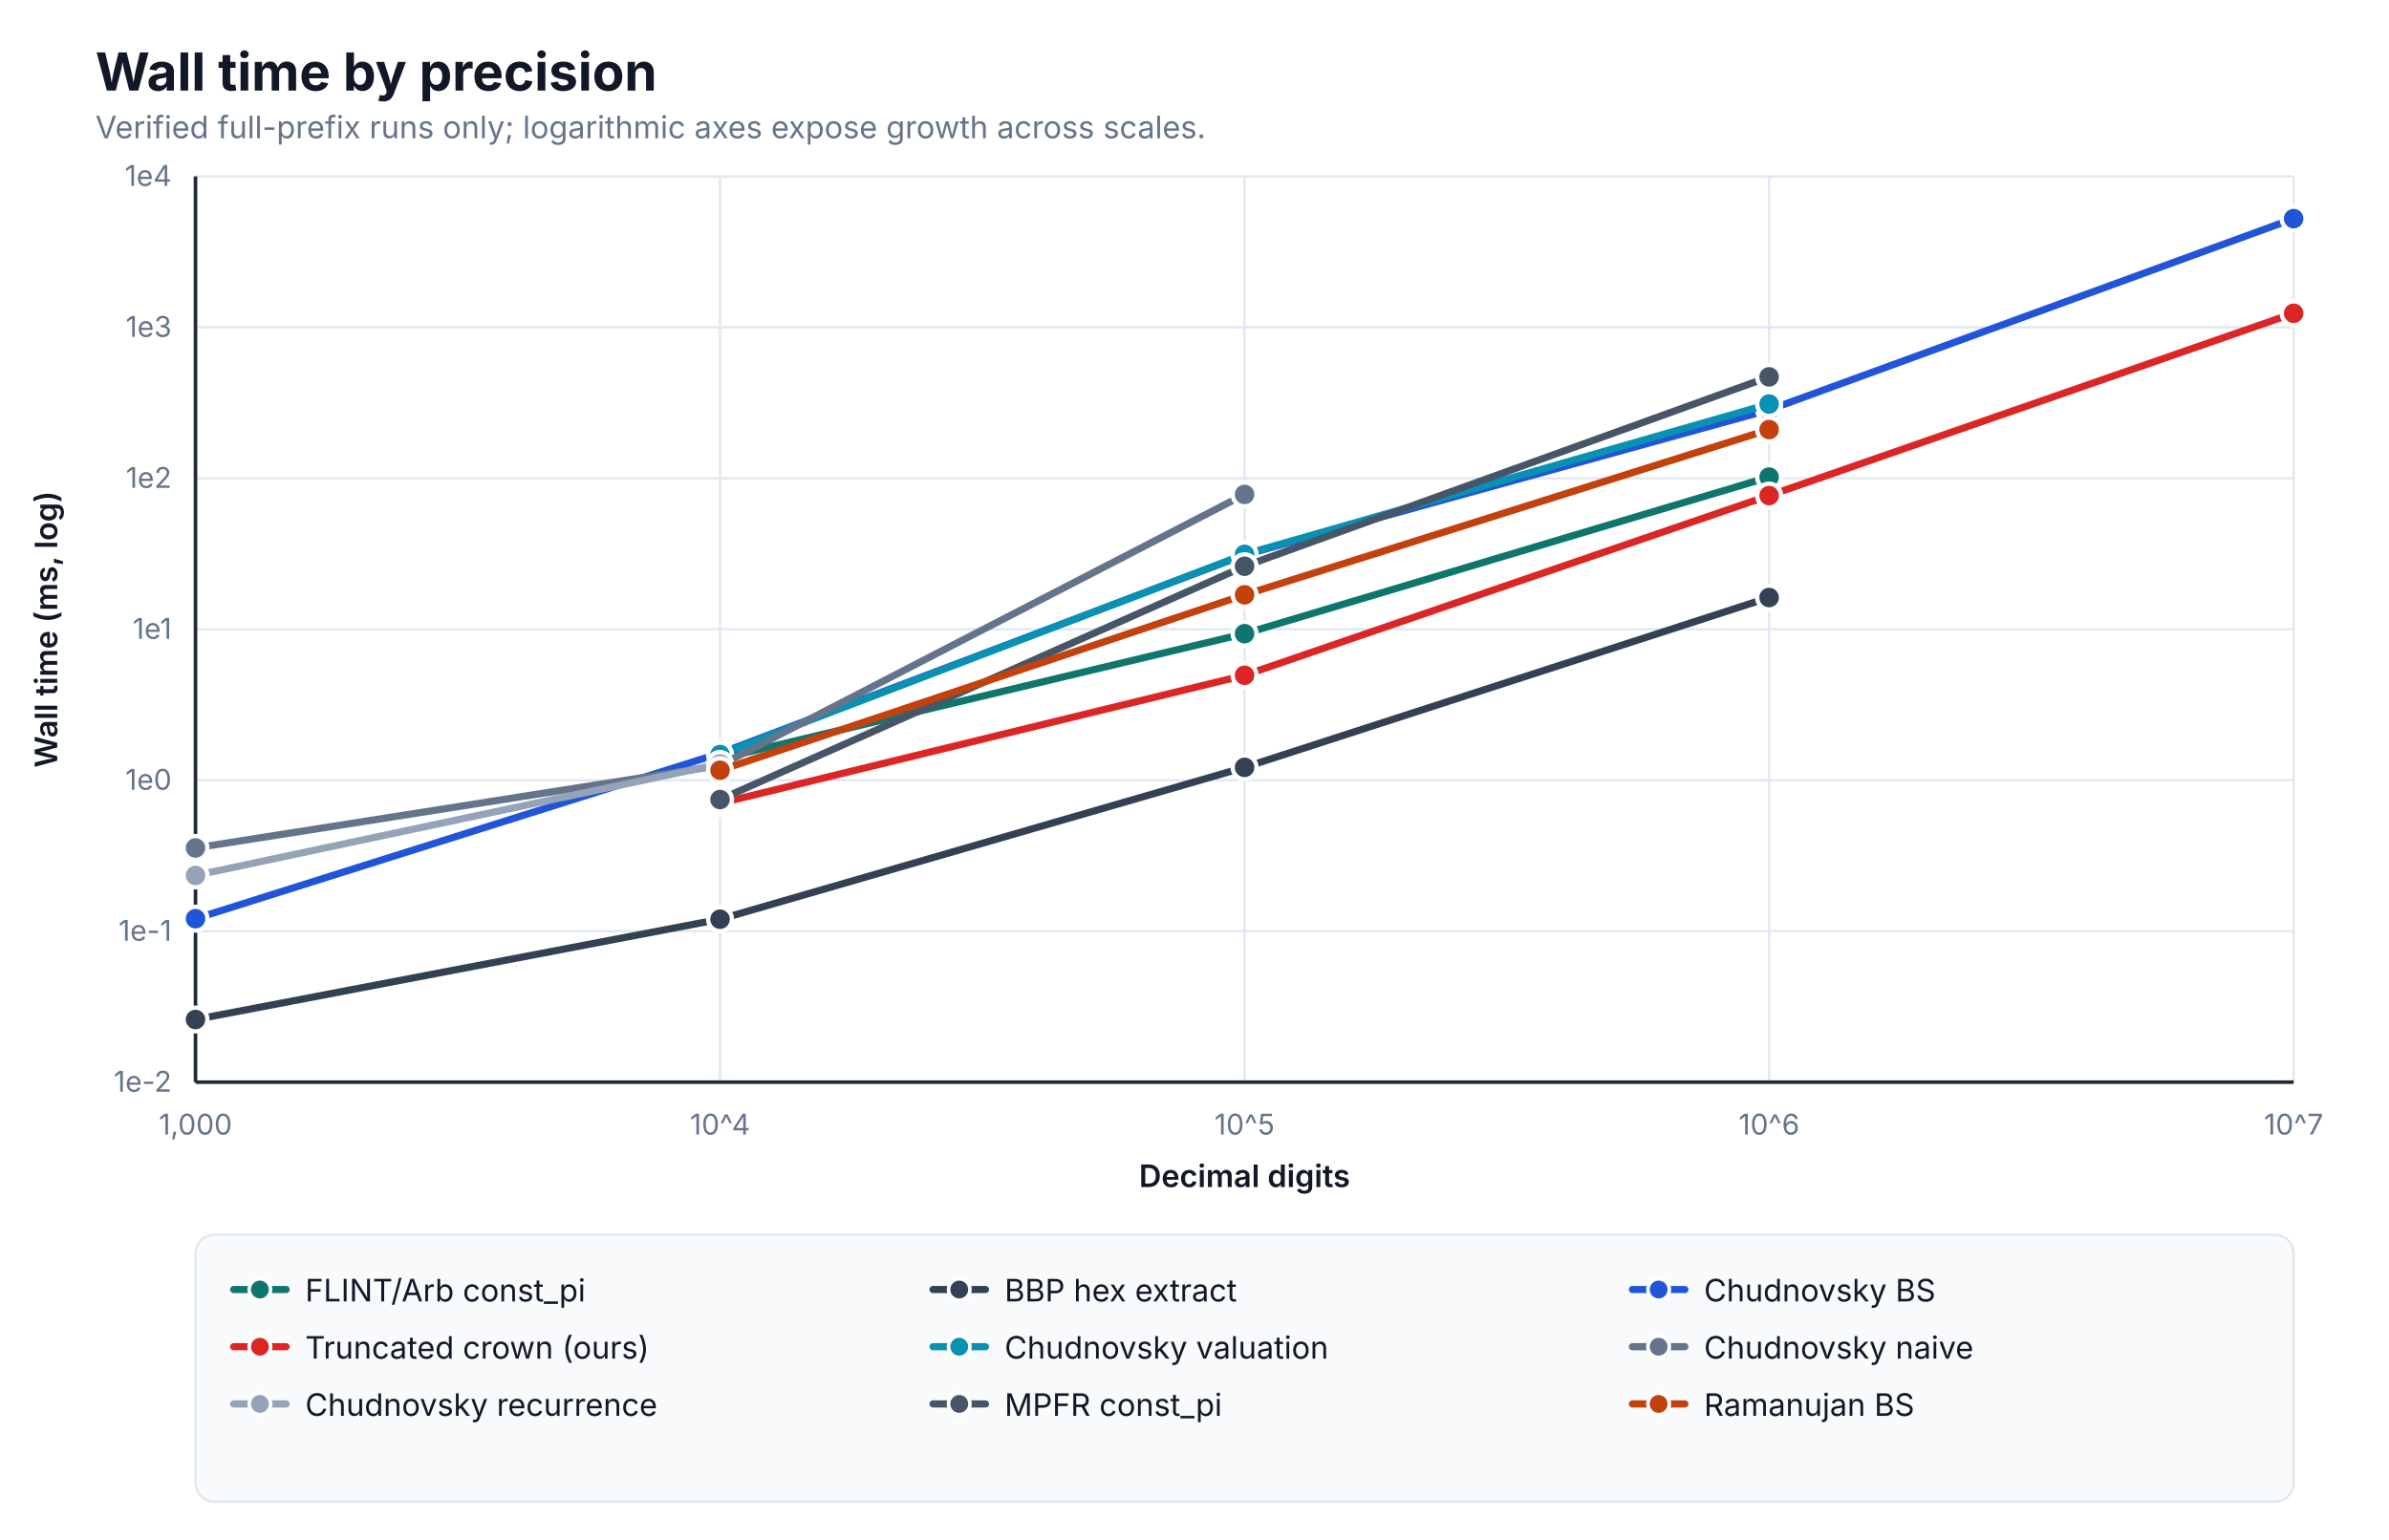
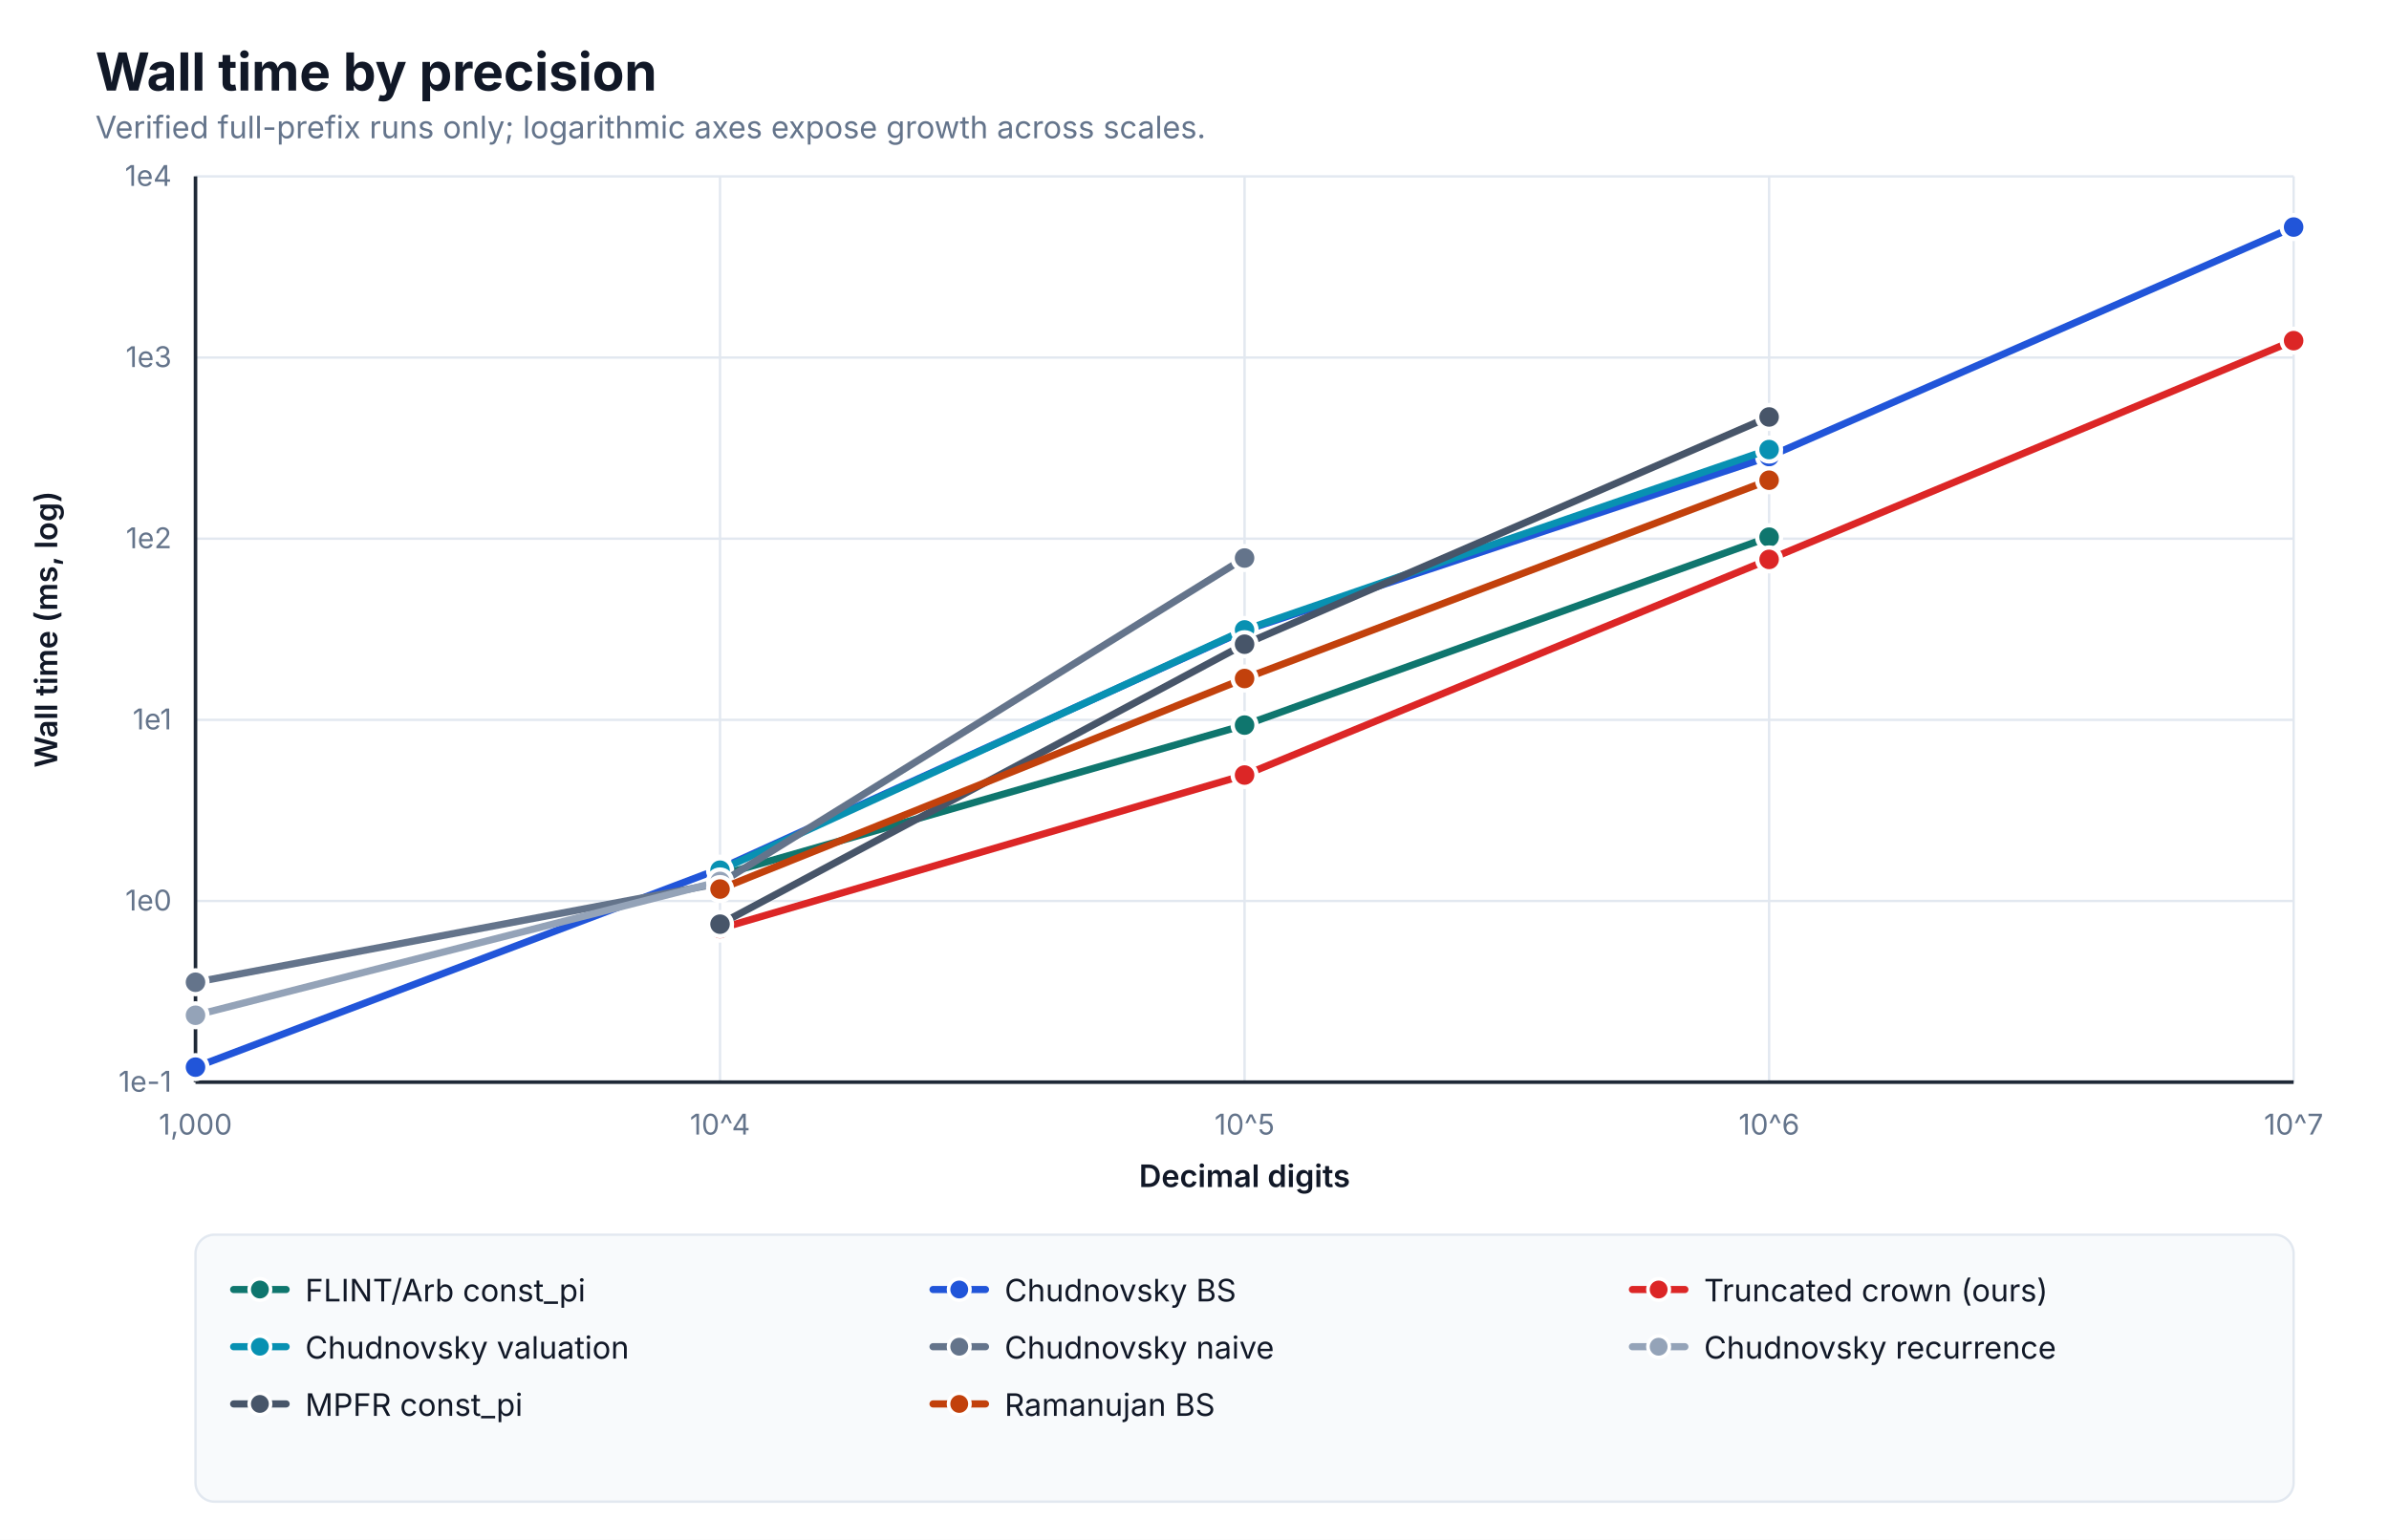
<svg xmlns="http://www.w3.org/2000/svg" viewBox="0 0 1002 646" role="img" aria-labelledby="title desc">
  <style>text{font-family:-apple-system,BlinkMacSystemFont,'Segoe UI',sans-serif}.title{font-size:22px;font-weight:700;fill:#111827}.subtitle{font-size:13px;fill:#64748b}.axis{stroke:#1f2937;stroke-width:1.5}.grid{stroke:#e2e8f0;stroke-width:1}.tick{font-size:12px;fill:#64748b}.label{font-size:13px;font-weight:600;fill:#111827}.legend{font-size:13px;fill:#111827}.legend-box{fill:#f8fafc;stroke:#e2e8f0;stroke-width:1}.refline{stroke:#94a3b8;stroke-width:1.5;stroke-dasharray:6 4}</style>
  <rect width="1002" height="646" fill="#fff" />
  <text class="title" x="40" y="38">Wall time by precision</text>
  <text class="subtitle" x="40" y="58">Verified full-prefix runs only; logarithmic axes expose growth across scales.</text>
  <line class="grid" x1="82" y1="74" x2="82" y2="454" />
  <text class="tick" x="82" y="476" text-anchor="middle">1,000</text>
  <line class="grid" x1="302" y1="74" x2="302" y2="454" />
  <text class="tick" x="302" y="476" text-anchor="middle">10^4</text>
  <line class="grid" x1="522" y1="74" x2="522" y2="454" />
  <text class="tick" x="522" y="476" text-anchor="middle">10^5</text>
  <line class="grid" x1="742" y1="74" x2="742" y2="454" />
  <text class="tick" x="742" y="476" text-anchor="middle">10^6</text>
  <line class="grid" x1="962" y1="74" x2="962" y2="454" />
  <text class="tick" x="962" y="476" text-anchor="middle">10^7</text>
  <line class="grid" x1="82" y1="454" x2="962" y2="454" />
-   <text class="tick" x="72" y="458" text-anchor="end">1e-2</text>
-   <line class="grid" x1="82" y1="390.67" x2="962" y2="390.67" />
-   <text class="tick" x="72" y="394.67" text-anchor="end">1e-1</text>
-   <line class="grid" x1="82" y1="327.33" x2="962" y2="327.33" />
-   <text class="tick" x="72" y="331.33" text-anchor="end">1e0</text>
-   <line class="grid" x1="82" y1="264" x2="962" y2="264" />
-   <text class="tick" x="72" y="268" text-anchor="end">1e1</text>
-   <line class="grid" x1="82" y1="200.67" x2="962" y2="200.67" />
-   <text class="tick" x="72" y="204.67" text-anchor="end">1e2</text>
-   <line class="grid" x1="82" y1="137.33" x2="962" y2="137.33" />
-   <text class="tick" x="72" y="141.33" text-anchor="end">1e3</text>
+   <text class="tick" x="72" y="458" text-anchor="end">1e-1</text>
+   <line class="grid" x1="82" y1="378" x2="962" y2="378" />
+   <text class="tick" x="72" y="382" text-anchor="end">1e0</text>
+   <line class="grid" x1="82" y1="302" x2="962" y2="302" />
+   <text class="tick" x="72" y="306" text-anchor="end">1e1</text>
+   <line class="grid" x1="82" y1="226" x2="962" y2="226" />
+   <text class="tick" x="72" y="230" text-anchor="end">1e2</text>
+   <line class="grid" x1="82" y1="150" x2="962" y2="150" />
+   <text class="tick" x="72" y="154" text-anchor="end">1e3</text>
  <line class="grid" x1="82" y1="74" x2="962" y2="74" />
  <text class="tick" x="72" y="78" text-anchor="end">1e4</text>
  <line class="axis" x1="82" y1="454" x2="962" y2="454" />
  <line class="axis" x1="82" y1="74" x2="82" y2="454" />
  <text class="label" x="522" y="498" text-anchor="middle">Decimal digits</text>
  <text class="label" transform="translate(24 264) rotate(-90)" text-anchor="middle">Wall time (ms, log)</text>
-   <path d="M302 318.32 L522 265.85 L742 200.14" fill="none" stroke="#0f766e" stroke-width="3" stroke-linejoin="round" stroke-linecap="round" />
-   <circle cx="302" cy="318.32" r="5" fill="#0f766e" stroke="#fff" stroke-width="1.8" />
-   <circle cx="522" cy="265.85" r="5" fill="#0f766e" stroke="#fff" stroke-width="1.8" />
-   <circle cx="742" cy="200.14" r="5" fill="#0f766e" stroke="#fff" stroke-width="1.8" />
-   <path d="M82 427.72 L302 385.65 L522 321.93 L742 250.68" fill="none" stroke="#334155" stroke-width="3" stroke-linejoin="round" stroke-linecap="round" />
-   <circle cx="82" cy="427.72" r="5" fill="#334155" stroke="#fff" stroke-width="1.8" />
-   <circle cx="302" cy="385.65" r="5" fill="#334155" stroke="#fff" stroke-width="1.8" />
-   <circle cx="522" cy="321.93" r="5" fill="#334155" stroke="#fff" stroke-width="1.8" />
-   <circle cx="742" cy="250.68" r="5" fill="#334155" stroke="#fff" stroke-width="1.8" />
-   <path d="M82 385.42 L302 316.03 L522 232.78 L742 171.95 L962 91.72" fill="none" stroke="#2155d9" stroke-width="3" stroke-linejoin="round" stroke-linecap="round" />
-   <circle cx="82" cy="385.42" r="5" fill="#2155d9" stroke="#fff" stroke-width="1.8" />
-   <circle cx="302" cy="316.03" r="5" fill="#2155d9" stroke="#fff" stroke-width="1.8" />
-   <circle cx="522" cy="232.78" r="5" fill="#2155d9" stroke="#fff" stroke-width="1.8" />
-   <circle cx="742" cy="171.95" r="5" fill="#2155d9" stroke="#fff" stroke-width="1.8" />
-   <circle cx="962" cy="91.72" r="5" fill="#2155d9" stroke="#fff" stroke-width="1.8" />
-   <path d="M302 336.99 L522 283.3 L742 207.91 L962 131.43" fill="none" stroke="#dc2626" stroke-width="3" stroke-linejoin="round" stroke-linecap="round" />
-   <circle cx="302" cy="336.99" r="5" fill="#dc2626" stroke="#fff" stroke-width="1.8" />
-   <circle cx="522" cy="283.3" r="5" fill="#dc2626" stroke="#fff" stroke-width="1.8" />
-   <circle cx="742" cy="207.91" r="5" fill="#dc2626" stroke="#fff" stroke-width="1.8" />
-   <circle cx="962" cy="131.43" r="5" fill="#dc2626" stroke="#fff" stroke-width="1.8" />
-   <path d="M302 316.57 L522 232.57 L742 169.51" fill="none" stroke="#0891b2" stroke-width="3" stroke-linejoin="round" stroke-linecap="round" />
-   <circle cx="302" cy="316.57" r="5" fill="#0891b2" stroke="#fff" stroke-width="1.8" />
-   <circle cx="522" cy="232.57" r="5" fill="#0891b2" stroke="#fff" stroke-width="1.8" />
-   <circle cx="742" cy="169.51" r="5" fill="#0891b2" stroke="#fff" stroke-width="1.8" />
-   <path d="M82 355.74 L302 321.11 L522 207.43" fill="none" stroke="#64748b" stroke-width="3" stroke-linejoin="round" stroke-linecap="round" />
-   <circle cx="82" cy="355.74" r="5" fill="#64748b" stroke="#fff" stroke-width="1.8" />
-   <circle cx="302" cy="321.11" r="5" fill="#64748b" stroke="#fff" stroke-width="1.8" />
-   <circle cx="522" cy="207.43" r="5" fill="#64748b" stroke="#fff" stroke-width="1.8" />
-   <path d="M82 367.28 L302 320.5" fill="none" stroke="#94a3b8" stroke-width="3" stroke-linejoin="round" stroke-linecap="round" />
-   <circle cx="82" cy="367.28" r="5" fill="#94a3b8" stroke="#fff" stroke-width="1.8" />
-   <circle cx="302" cy="320.5" r="5" fill="#94a3b8" stroke="#fff" stroke-width="1.8" />
-   <path d="M302 335.43 L522 237.56 L742 158.11" fill="none" stroke="#475569" stroke-width="3" stroke-linejoin="round" stroke-linecap="round" />
-   <circle cx="302" cy="335.43" r="5" fill="#475569" stroke="#fff" stroke-width="1.8" />
-   <circle cx="522" cy="237.56" r="5" fill="#475569" stroke="#fff" stroke-width="1.8" />
-   <circle cx="742" cy="158.11" r="5" fill="#475569" stroke="#fff" stroke-width="1.8" />
-   <path d="M302 323.16 L522 249.55 L742 180.22" fill="none" stroke="#c2410c" stroke-width="3" stroke-linejoin="round" stroke-linecap="round" />
-   <circle cx="302" cy="323.16" r="5" fill="#c2410c" stroke="#fff" stroke-width="1.8" />
-   <circle cx="522" cy="249.55" r="5" fill="#c2410c" stroke="#fff" stroke-width="1.8" />
-   <circle cx="742" cy="180.22" r="5" fill="#c2410c" stroke="#fff" stroke-width="1.8" />
+   <path d="M302 367.18 L522 304.21 L742 225.36" fill="none" stroke="#0f766e" stroke-width="3" stroke-linejoin="round" stroke-linecap="round" />
+   <circle cx="302" cy="367.18" r="5" fill="#0f766e" stroke="#fff" stroke-width="1.8" />
+   <circle cx="522" cy="304.21" r="5" fill="#0f766e" stroke="#fff" stroke-width="1.8" />
+   <circle cx="742" cy="225.36" r="5" fill="#0f766e" stroke="#fff" stroke-width="1.8" />
+   <path d="M82 447.71 L302 364.44 L522 264.54 L742 191.54 L962 95.26" fill="none" stroke="#2155d9" stroke-width="3" stroke-linejoin="round" stroke-linecap="round" />
+   <circle cx="82" cy="447.71" r="5" fill="#2155d9" stroke="#fff" stroke-width="1.8" />
+   <circle cx="302" cy="364.44" r="5" fill="#2155d9" stroke="#fff" stroke-width="1.8" />
+   <circle cx="522" cy="264.54" r="5" fill="#2155d9" stroke="#fff" stroke-width="1.8" />
+   <circle cx="742" cy="191.54" r="5" fill="#2155d9" stroke="#fff" stroke-width="1.8" />
+   <circle cx="962" cy="95.26" r="5" fill="#2155d9" stroke="#fff" stroke-width="1.8" />
+   <path d="M302 389.58 L522 325.16 L742 234.69 L962 142.92" fill="none" stroke="#dc2626" stroke-width="3" stroke-linejoin="round" stroke-linecap="round" />
+   <circle cx="302" cy="389.58" r="5" fill="#dc2626" stroke="#fff" stroke-width="1.8" />
+   <circle cx="522" cy="325.16" r="5" fill="#dc2626" stroke="#fff" stroke-width="1.8" />
+   <circle cx="742" cy="234.69" r="5" fill="#dc2626" stroke="#fff" stroke-width="1.8" />
+   <circle cx="962" cy="142.92" r="5" fill="#dc2626" stroke="#fff" stroke-width="1.8" />
+   <path d="M302 365.08 L522 264.28 L742 188.61" fill="none" stroke="#0891b2" stroke-width="3" stroke-linejoin="round" stroke-linecap="round" />
+   <circle cx="302" cy="365.08" r="5" fill="#0891b2" stroke="#fff" stroke-width="1.8" />
+   <circle cx="522" cy="264.28" r="5" fill="#0891b2" stroke="#fff" stroke-width="1.8" />
+   <circle cx="742" cy="188.61" r="5" fill="#0891b2" stroke="#fff" stroke-width="1.8" />
+   <path d="M82 412.09 L302 370.53 L522 234.12" fill="none" stroke="#64748b" stroke-width="3" stroke-linejoin="round" stroke-linecap="round" />
+   <circle cx="82" cy="412.09" r="5" fill="#64748b" stroke="#fff" stroke-width="1.8" />
+   <circle cx="302" cy="370.53" r="5" fill="#64748b" stroke="#fff" stroke-width="1.8" />
+   <circle cx="522" cy="234.12" r="5" fill="#64748b" stroke="#fff" stroke-width="1.8" />
+   <path d="M82 425.94 L302 369.8" fill="none" stroke="#94a3b8" stroke-width="3" stroke-linejoin="round" stroke-linecap="round" />
+   <circle cx="82" cy="425.94" r="5" fill="#94a3b8" stroke="#fff" stroke-width="1.8" />
+   <circle cx="302" cy="369.8" r="5" fill="#94a3b8" stroke="#fff" stroke-width="1.8" />
+   <path d="M302 387.72 L522 270.27 L742 174.93" fill="none" stroke="#475569" stroke-width="3" stroke-linejoin="round" stroke-linecap="round" />
+   <circle cx="302" cy="387.72" r="5" fill="#475569" stroke="#fff" stroke-width="1.8" />
+   <circle cx="522" cy="270.27" r="5" fill="#475569" stroke="#fff" stroke-width="1.8" />
+   <circle cx="742" cy="174.93" r="5" fill="#475569" stroke="#fff" stroke-width="1.8" />
+   <path d="M302 372.99 L522 284.66 L742 201.47" fill="none" stroke="#c2410c" stroke-width="3" stroke-linejoin="round" stroke-linecap="round" />
+   <circle cx="302" cy="372.99" r="5" fill="#c2410c" stroke="#fff" stroke-width="1.8" />
+   <circle cx="522" cy="284.66" r="5" fill="#c2410c" stroke="#fff" stroke-width="1.8" />
+   <circle cx="742" cy="201.47" r="5" fill="#c2410c" stroke="#fff" stroke-width="1.8" />
  <rect class="legend-box" x="82" y="518" width="880" height="112" rx="8" />
  <line x1="98" y1="541" x2="120" y2="541" stroke="#0f766e" stroke-width="3" stroke-linecap="round" />
  <circle cx="109" cy="541" r="4.5" fill="#0f766e" stroke="#fff" stroke-width="1.5" />
  <text class="legend" x="128" y="546">FLINT/Arb const_pi</text>
-   <line x1="391.33" y1="541" x2="413.33" y2="541" stroke="#334155" stroke-width="3" stroke-linecap="round" />
-   <circle cx="402.33" cy="541" r="4.5" fill="#334155" stroke="#fff" stroke-width="1.5" />
-   <text class="legend" x="421.33" y="546">BBP hex extract</text>
-   <line x1="684.67" y1="541" x2="706.67" y2="541" stroke="#2155d9" stroke-width="3" stroke-linecap="round" />
-   <circle cx="695.67" cy="541" r="4.5" fill="#2155d9" stroke="#fff" stroke-width="1.5" />
-   <text class="legend" x="714.67" y="546">Chudnovsky BS</text>
-   <line x1="98" y1="565" x2="120" y2="565" stroke="#dc2626" stroke-width="3" stroke-linecap="round" />
-   <circle cx="109" cy="565" r="4.5" fill="#dc2626" stroke="#fff" stroke-width="1.5" />
-   <text class="legend" x="128" y="570">Truncated crown (ours)</text>
-   <line x1="391.33" y1="565" x2="413.33" y2="565" stroke="#0891b2" stroke-width="3" stroke-linecap="round" />
-   <circle cx="402.33" cy="565" r="4.5" fill="#0891b2" stroke="#fff" stroke-width="1.5" />
-   <text class="legend" x="421.33" y="570">Chudnovsky valuation</text>
-   <line x1="684.67" y1="565" x2="706.67" y2="565" stroke="#64748b" stroke-width="3" stroke-linecap="round" />
-   <circle cx="695.67" cy="565" r="4.5" fill="#64748b" stroke="#fff" stroke-width="1.5" />
-   <text class="legend" x="714.67" y="570">Chudnovsky naive</text>
-   <line x1="98" y1="589" x2="120" y2="589" stroke="#94a3b8" stroke-width="3" stroke-linecap="round" />
-   <circle cx="109" cy="589" r="4.5" fill="#94a3b8" stroke="#fff" stroke-width="1.5" />
-   <text class="legend" x="128" y="594">Chudnovsky recurrence</text>
-   <line x1="391.33" y1="589" x2="413.33" y2="589" stroke="#475569" stroke-width="3" stroke-linecap="round" />
-   <circle cx="402.33" cy="589" r="4.5" fill="#475569" stroke="#fff" stroke-width="1.5" />
-   <text class="legend" x="421.33" y="594">MPFR const_pi</text>
-   <line x1="684.67" y1="589" x2="706.67" y2="589" stroke="#c2410c" stroke-width="3" stroke-linecap="round" />
-   <circle cx="695.67" cy="589" r="4.5" fill="#c2410c" stroke="#fff" stroke-width="1.5" />
-   <text class="legend" x="714.67" y="594">Ramanujan BS</text>
+   <line x1="391.33" y1="541" x2="413.33" y2="541" stroke="#2155d9" stroke-width="3" stroke-linecap="round" />
+   <circle cx="402.33" cy="541" r="4.5" fill="#2155d9" stroke="#fff" stroke-width="1.5" />
+   <text class="legend" x="421.33" y="546">Chudnovsky BS</text>
+   <line x1="684.67" y1="541" x2="706.67" y2="541" stroke="#dc2626" stroke-width="3" stroke-linecap="round" />
+   <circle cx="695.67" cy="541" r="4.5" fill="#dc2626" stroke="#fff" stroke-width="1.5" />
+   <text class="legend" x="714.67" y="546">Truncated crown (ours)</text>
+   <line x1="98" y1="565" x2="120" y2="565" stroke="#0891b2" stroke-width="3" stroke-linecap="round" />
+   <circle cx="109" cy="565" r="4.5" fill="#0891b2" stroke="#fff" stroke-width="1.5" />
+   <text class="legend" x="128" y="570">Chudnovsky valuation</text>
+   <line x1="391.33" y1="565" x2="413.33" y2="565" stroke="#64748b" stroke-width="3" stroke-linecap="round" />
+   <circle cx="402.33" cy="565" r="4.5" fill="#64748b" stroke="#fff" stroke-width="1.5" />
+   <text class="legend" x="421.33" y="570">Chudnovsky naive</text>
+   <line x1="684.67" y1="565" x2="706.67" y2="565" stroke="#94a3b8" stroke-width="3" stroke-linecap="round" />
+   <circle cx="695.67" cy="565" r="4.5" fill="#94a3b8" stroke="#fff" stroke-width="1.5" />
+   <text class="legend" x="714.67" y="570">Chudnovsky recurrence</text>
+   <line x1="98" y1="589" x2="120" y2="589" stroke="#475569" stroke-width="3" stroke-linecap="round" />
+   <circle cx="109" cy="589" r="4.5" fill="#475569" stroke="#fff" stroke-width="1.5" />
+   <text class="legend" x="128" y="594">MPFR const_pi</text>
+   <line x1="391.33" y1="589" x2="413.33" y2="589" stroke="#c2410c" stroke-width="3" stroke-linecap="round" />
+   <circle cx="402.33" cy="589" r="4.5" fill="#c2410c" stroke="#fff" stroke-width="1.5" />
+   <text class="legend" x="421.33" y="594">Ramanujan BS</text>
</svg>
